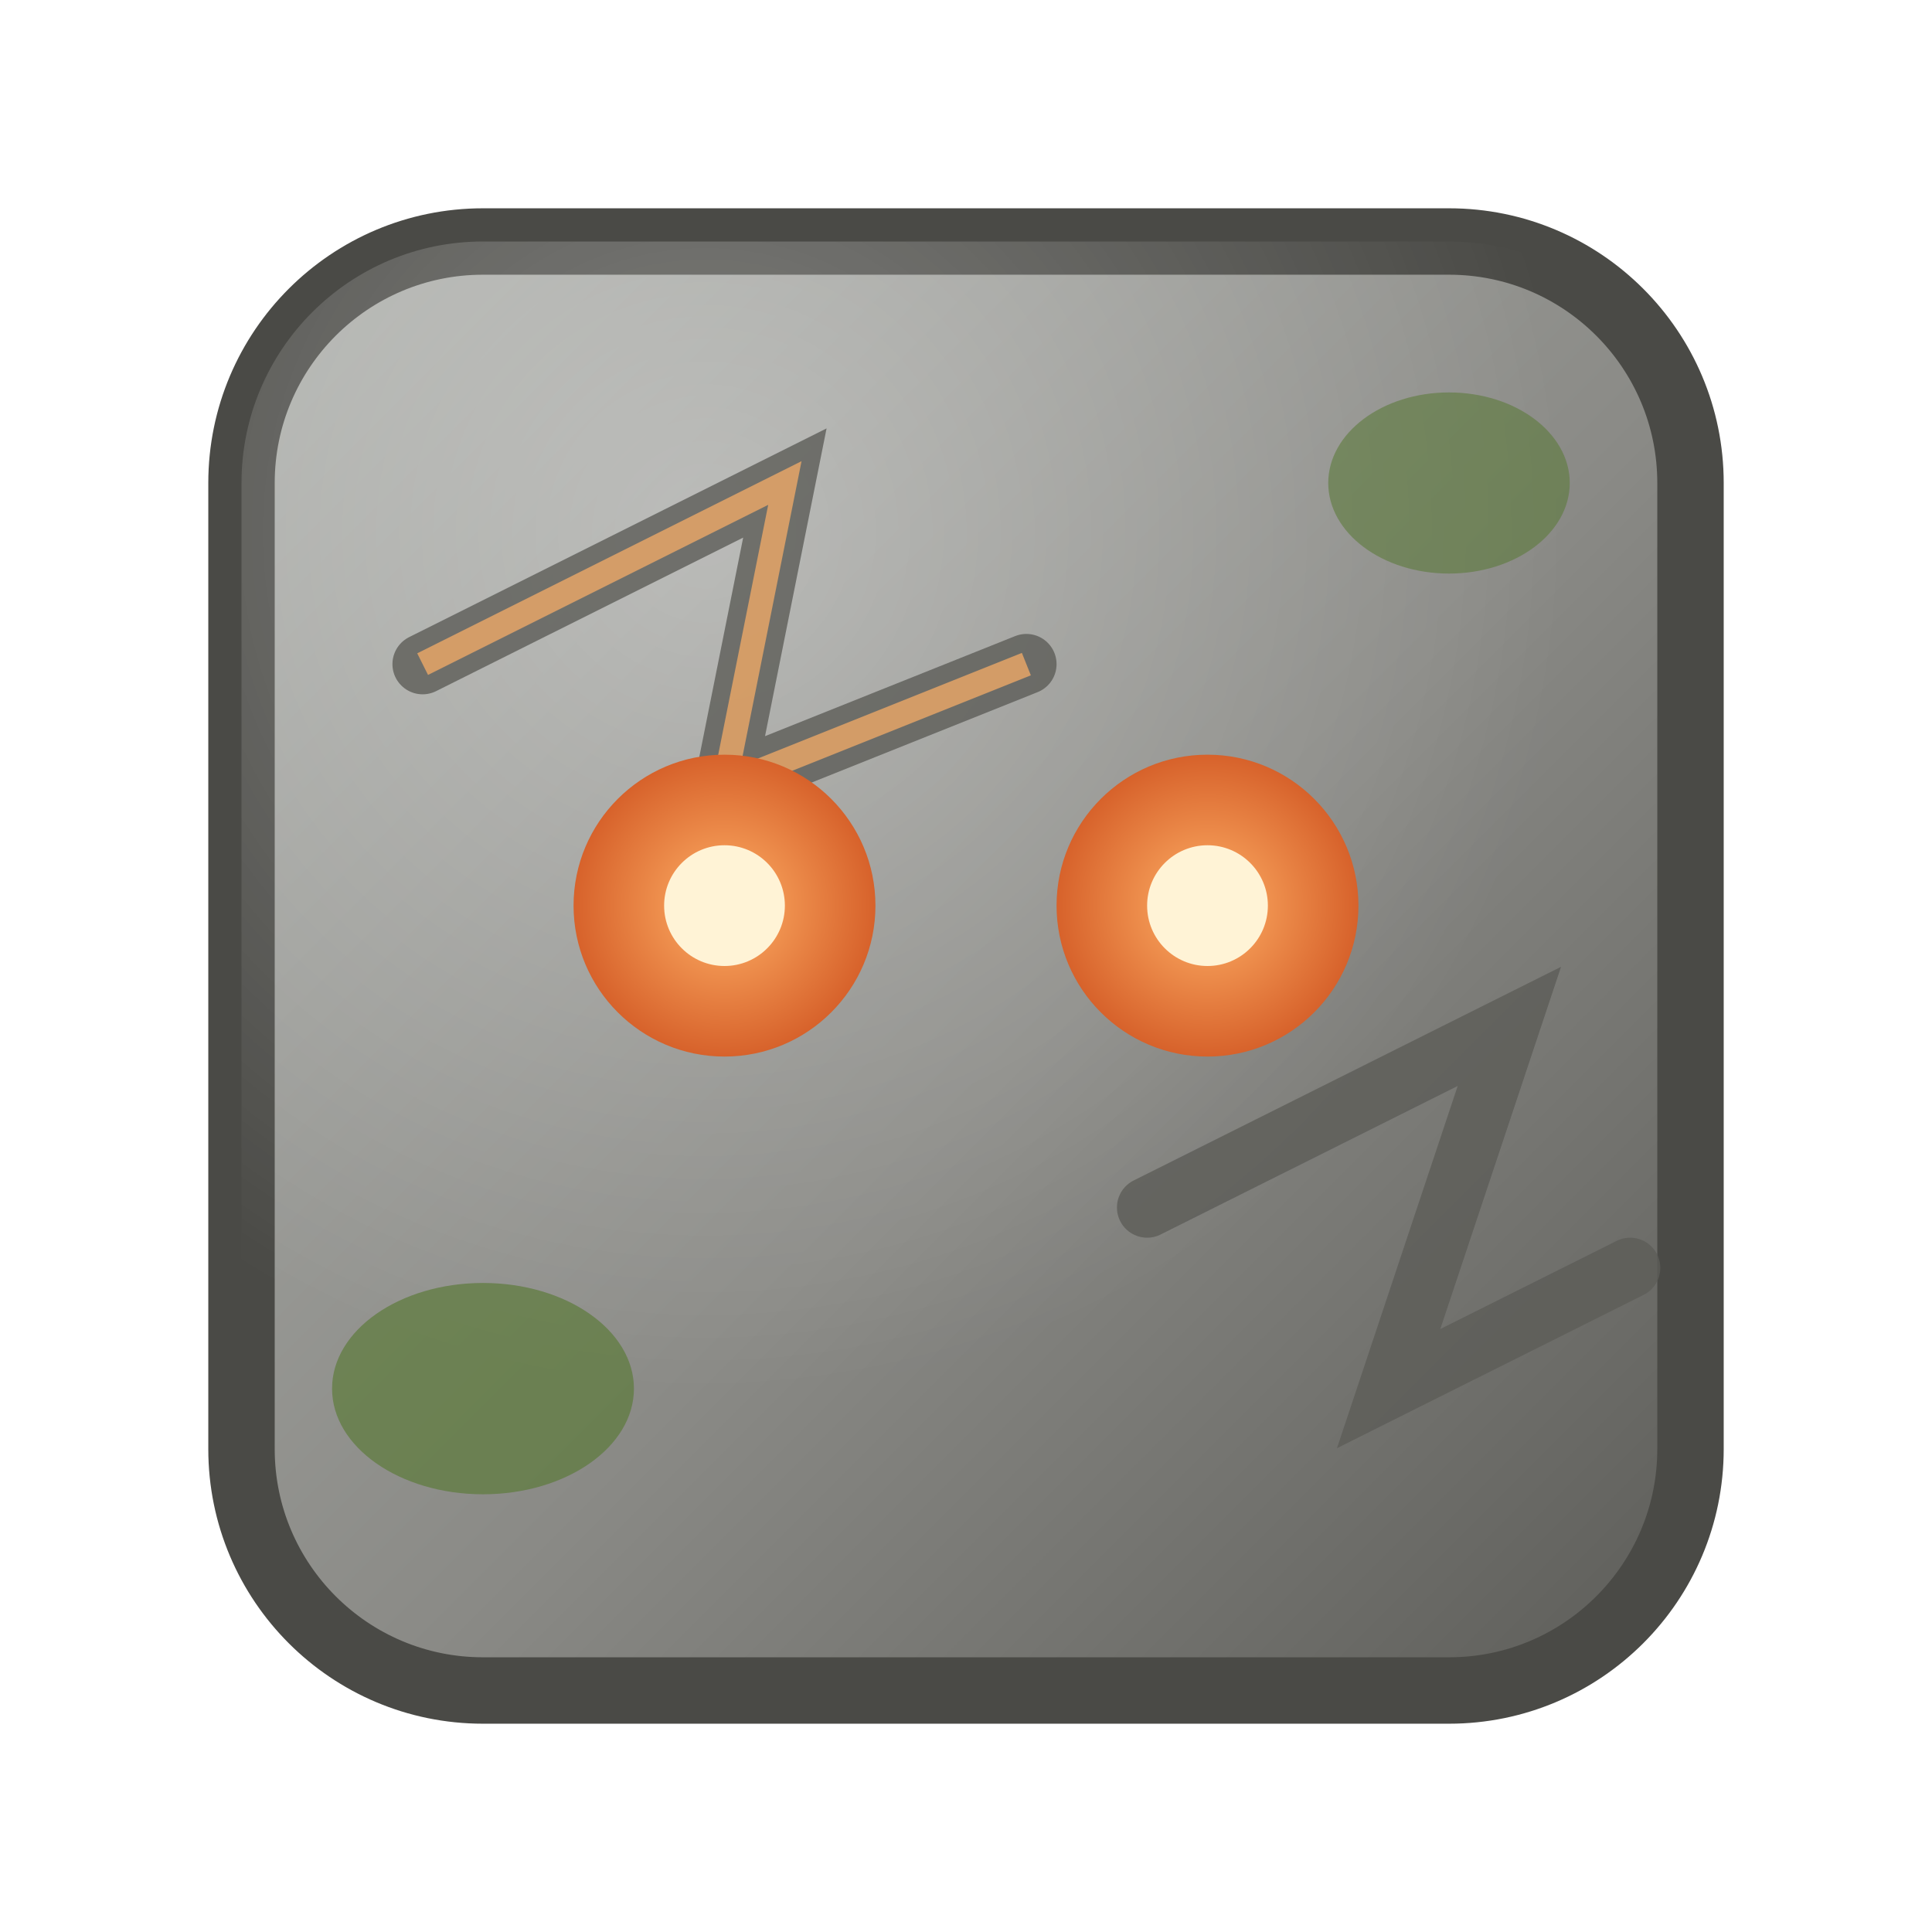
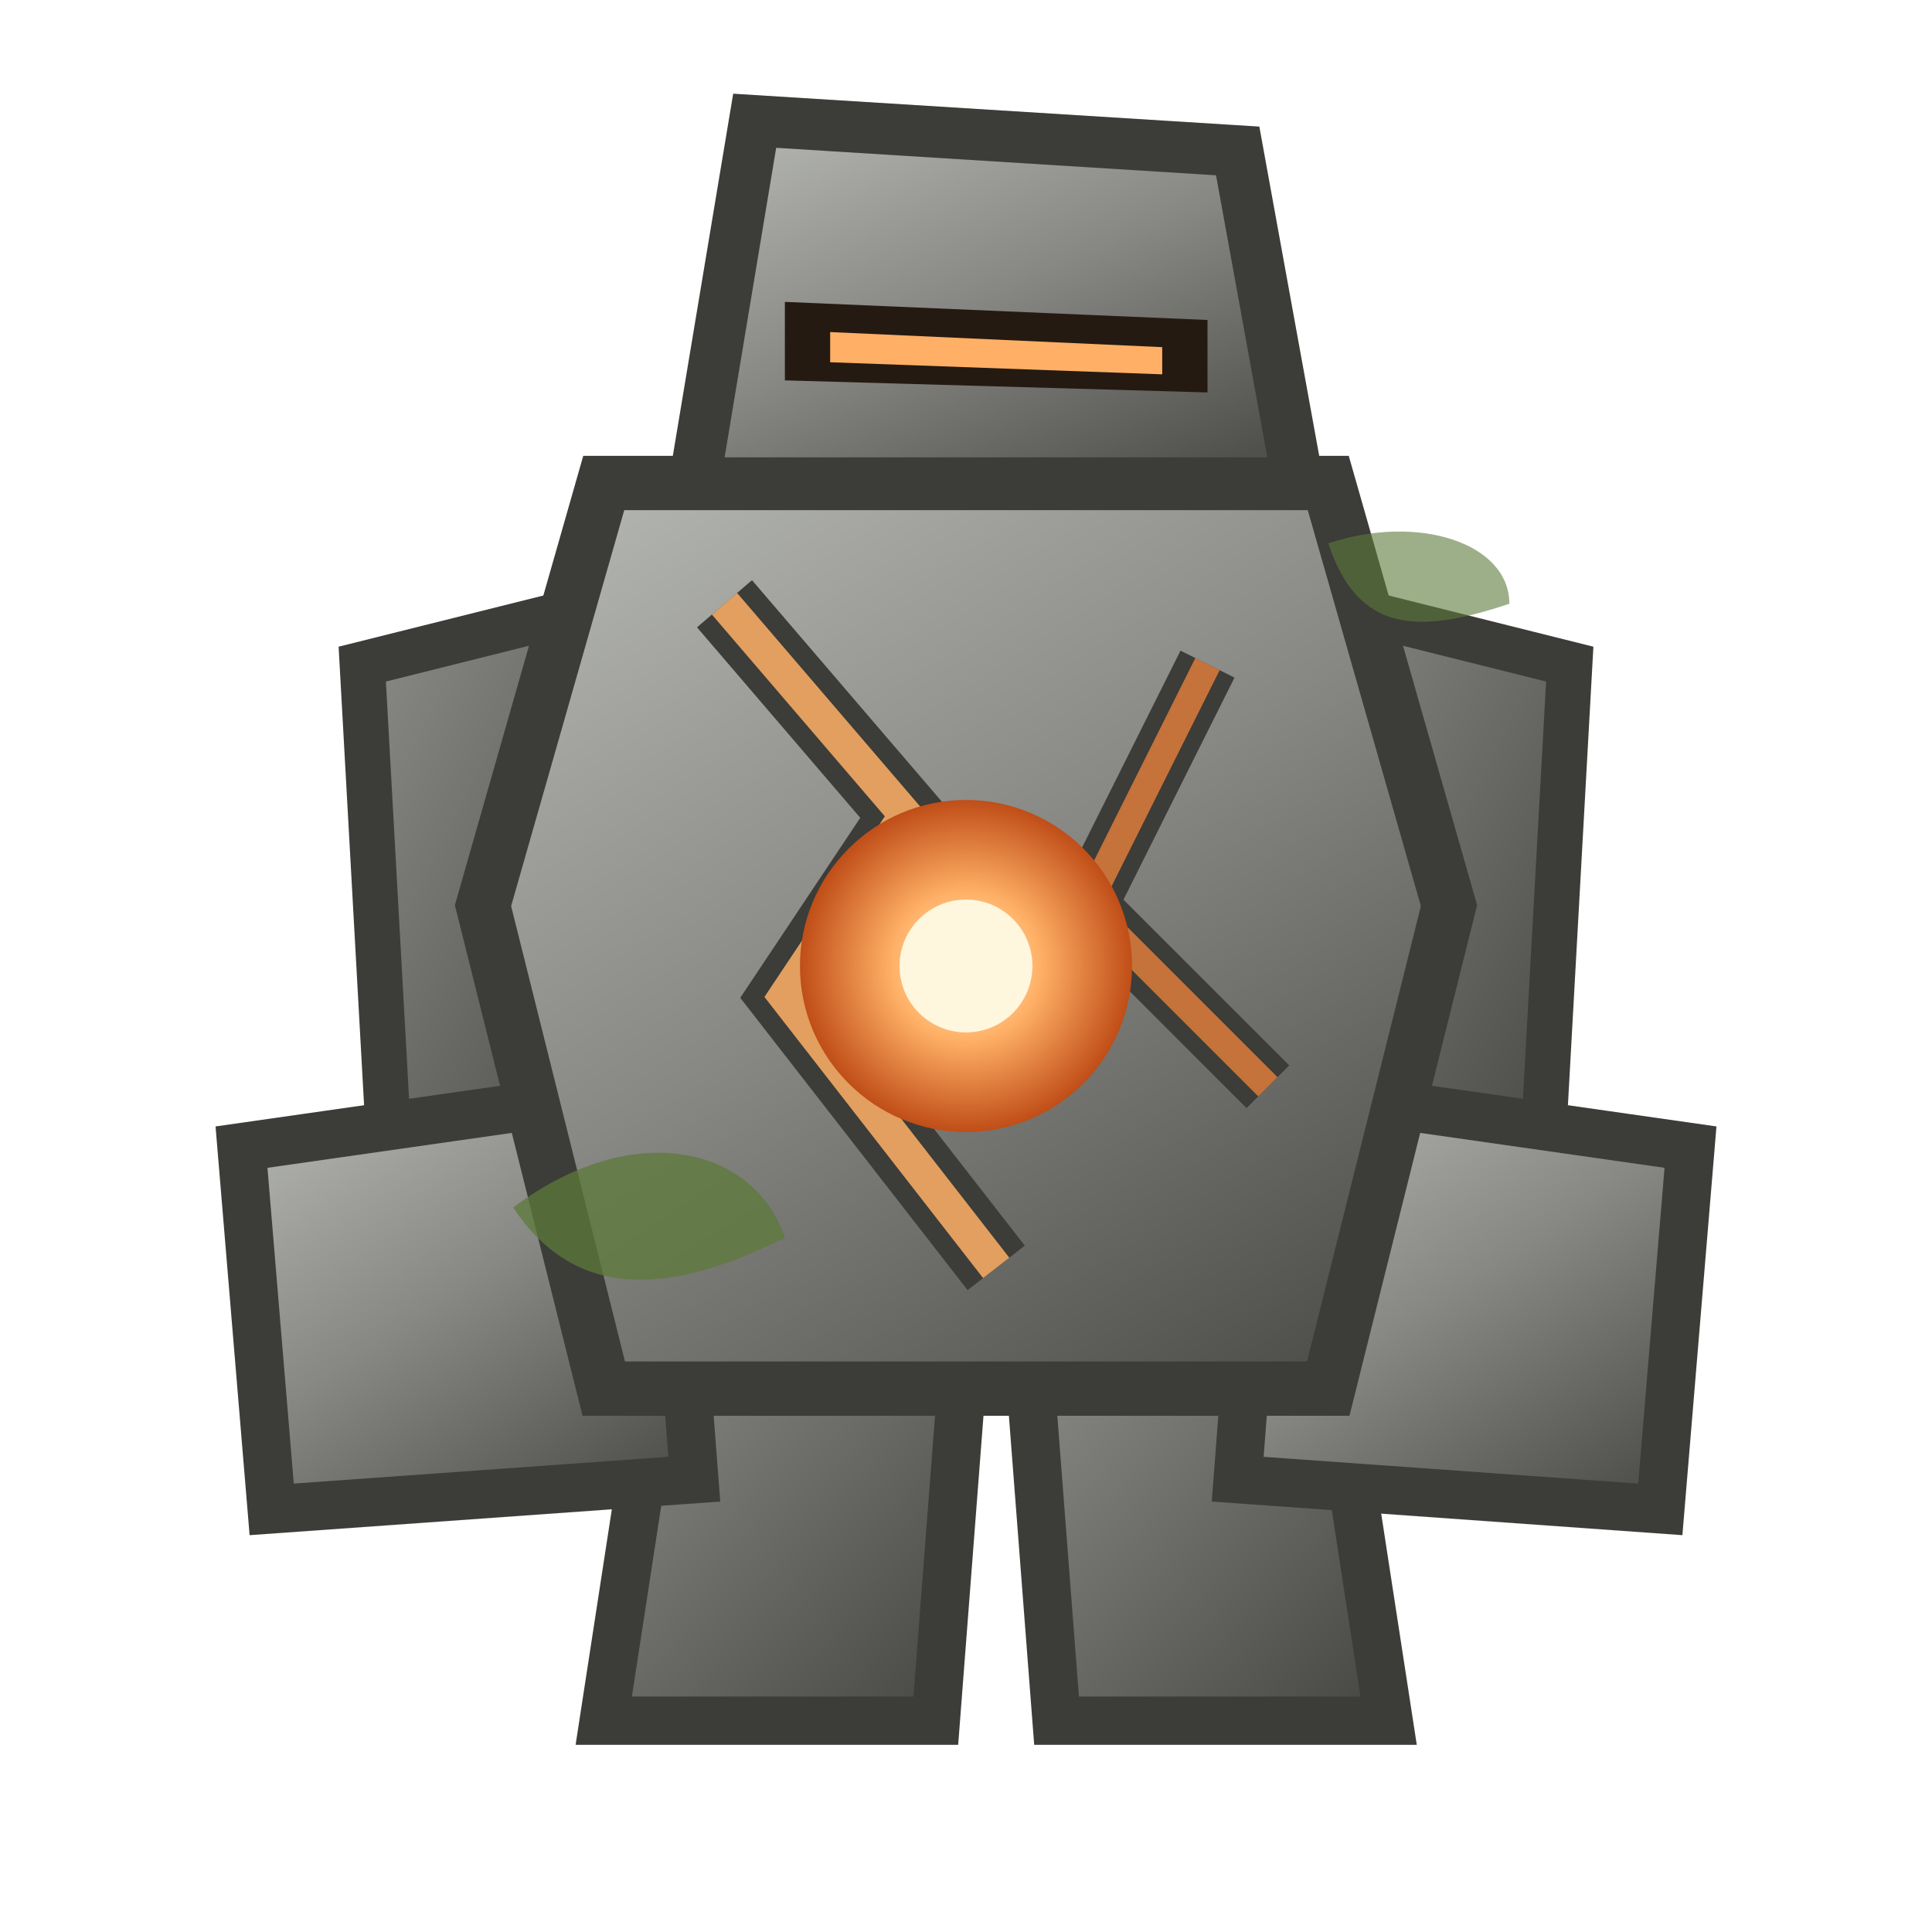
<svg xmlns="http://www.w3.org/2000/svg" viewBox="0 0 64 64">
  <defs>
-     <linearGradient id="stone" x1="0%" y1="0%" x2="100%" y2="100%">
-       <stop offset="0%" stop-color="#aeb0ac" />
-       <stop offset="55%" stop-color="#8a8a86" />
-       <stop offset="100%" stop-color="#5c5c58" />
+     <linearGradient id="stone" x1="10%" y1="0%" x2="80%" y2="100%">
+       <stop offset="0%" stop-color="#b4b6b2" />
+       <stop offset="50%" stop-color="#878783" />
+       <stop offset="100%" stop-color="#50504c" />
    </linearGradient>
-     <radialGradient id="gloss" cx="32%" cy="20%" r="60%">
-       <stop offset="0%" stop-color="#ffffff" stop-opacity="0.3" />
-       <stop offset="100%" stop-color="#ffffff" stop-opacity="0" />
-     </radialGradient>
-     <radialGradient id="glow" cx="50%" cy="50%" r="50%">
-       <stop offset="0%" stop-color="#ffb066" />
-       <stop offset="100%" stop-color="#d7622b" />
+     <linearGradient id="stoneDark" x1="0%" y1="0%" x2="100%" y2="100%">
+       <stop offset="0%" stop-color="#8c8c88" />
+       <stop offset="100%" stop-color="#454541" />
+     </linearGradient>
+     <radialGradient id="core" cx="50%" cy="50%" r="50%">
+       <stop offset="0%" stop-color="#fff0c8" />
+       <stop offset="45%" stop-color="#ffb066" />
+       <stop offset="100%" stop-color="#c04e18" />
    </radialGradient>
  </defs>
-   <rect x="8" y="8" width="48" height="48" rx="8" fill="url(#stone)" stroke="#4a4a46" stroke-width="2.2" />
-   <rect x="8" y="8" width="48" height="48" rx="8" fill="url(#gloss)" />
-   <path d="M14 22 L26 16 L24 26 L34 22" stroke="#5c5c58" stroke-width="2" fill="none" stroke-linecap="round" opacity="0.8" />
-   <path d="M38 40 L50 34 L46 46 L54 42" stroke="#5c5c58" stroke-width="2" fill="none" stroke-linecap="round" opacity="0.8" />
-   <path d="M14 22 L26 16 L24 26 L34 22" stroke="#ffb066" stroke-width="0.8" fill="none" opacity="0.7" />
-   <ellipse cx="16" cy="46" rx="5" ry="3.5" fill="#5c7a3a" opacity="0.7" />
-   <ellipse cx="48" cy="16" rx="4" ry="3" fill="#5c7a3a" opacity="0.6" />
-   <circle cx="24" cy="30" r="5" fill="url(#glow)" />
-   <circle cx="40" cy="30" r="5" fill="url(#glow)" />
-   <circle cx="24" cy="30" r="2" fill="#fff3d6" />
-   <circle cx="40" cy="30" r="2" fill="#fff3d6" />
+   <path d="M22 44 L32 44 L31 57 L20 57 Z" fill="url(#stoneDark)" stroke="#3c3c38" stroke-width="1.6" />
+   <path d="M34 44 L44 44 L46 57 L35 57 Z" fill="url(#stoneDark)" stroke="#3c3c38" stroke-width="1.6" />
+   <path d="M12 22 L20 20 L22 38 L13 40 Z" fill="url(#stoneDark)" stroke="#3c3c38" stroke-width="1.5" />
+   <path d="M52 22 L44 20 L42 38 L51 40 Z" fill="url(#stoneDark)" stroke="#3c3c38" stroke-width="1.5" />
+   <path d="M8 38 L22 36 L23 49 L9 50 Z" fill="url(#stone)" stroke="#3c3c38" stroke-width="1.6" />
+   <path d="M56 38 L42 36 L41 49 L55 50 Z" fill="url(#stone)" stroke="#3c3c38" stroke-width="1.6" />
+   <path d="M20 16 L44 16 L48 30 L44 46 L20 46 L16 30 Z" fill="url(#stone)" stroke="#3c3c38" stroke-width="1.8" />
+   <path d="M24 20 L30 27 L26 33 L33 42" fill="none" stroke="#3c3c38" stroke-width="2.4" />
+   <path d="M24 20 L30 27 L26 33 L33 42" fill="none" stroke="#ffb066" stroke-width="1.1" opacity="0.85" />
+   <path d="M40 22 L36 30 L42 36" fill="none" stroke="#3c3c38" stroke-width="2" />
+   <path d="M40 22 L36 30 L42 36" fill="none" stroke="#ff8a3a" stroke-width="0.9" opacity="0.7" />
+   <circle cx="32" cy="32" r="5.5" fill="url(#core)" />
+   <circle cx="32" cy="32" r="2.2" fill="#fff6de" />
+   <path d="M17 40 C21 37 25 38 26 41 C22 43 19 43 17 40 Z" fill="#5c7a3a" opacity="0.75" />
+   <path d="M44 18 C47 17 50 18 50 20 C47 21 45 21 44 18 Z" fill="#5c7a3a" opacity="0.6" />
+   <path d="M25 4 L41 5 L43 16 L23 16 Z" fill="url(#stone)" stroke="#3c3c38" stroke-width="1.7" />
+   <path d="M26 10 L40 10.6 L40 13 L26 12.6 Z" fill="#241a12" />
+   <path d="M27.5 11 L38.5 11.5 L38.5 12.4 L27.5 12 Z" fill="#ffb066" />
</svg>
